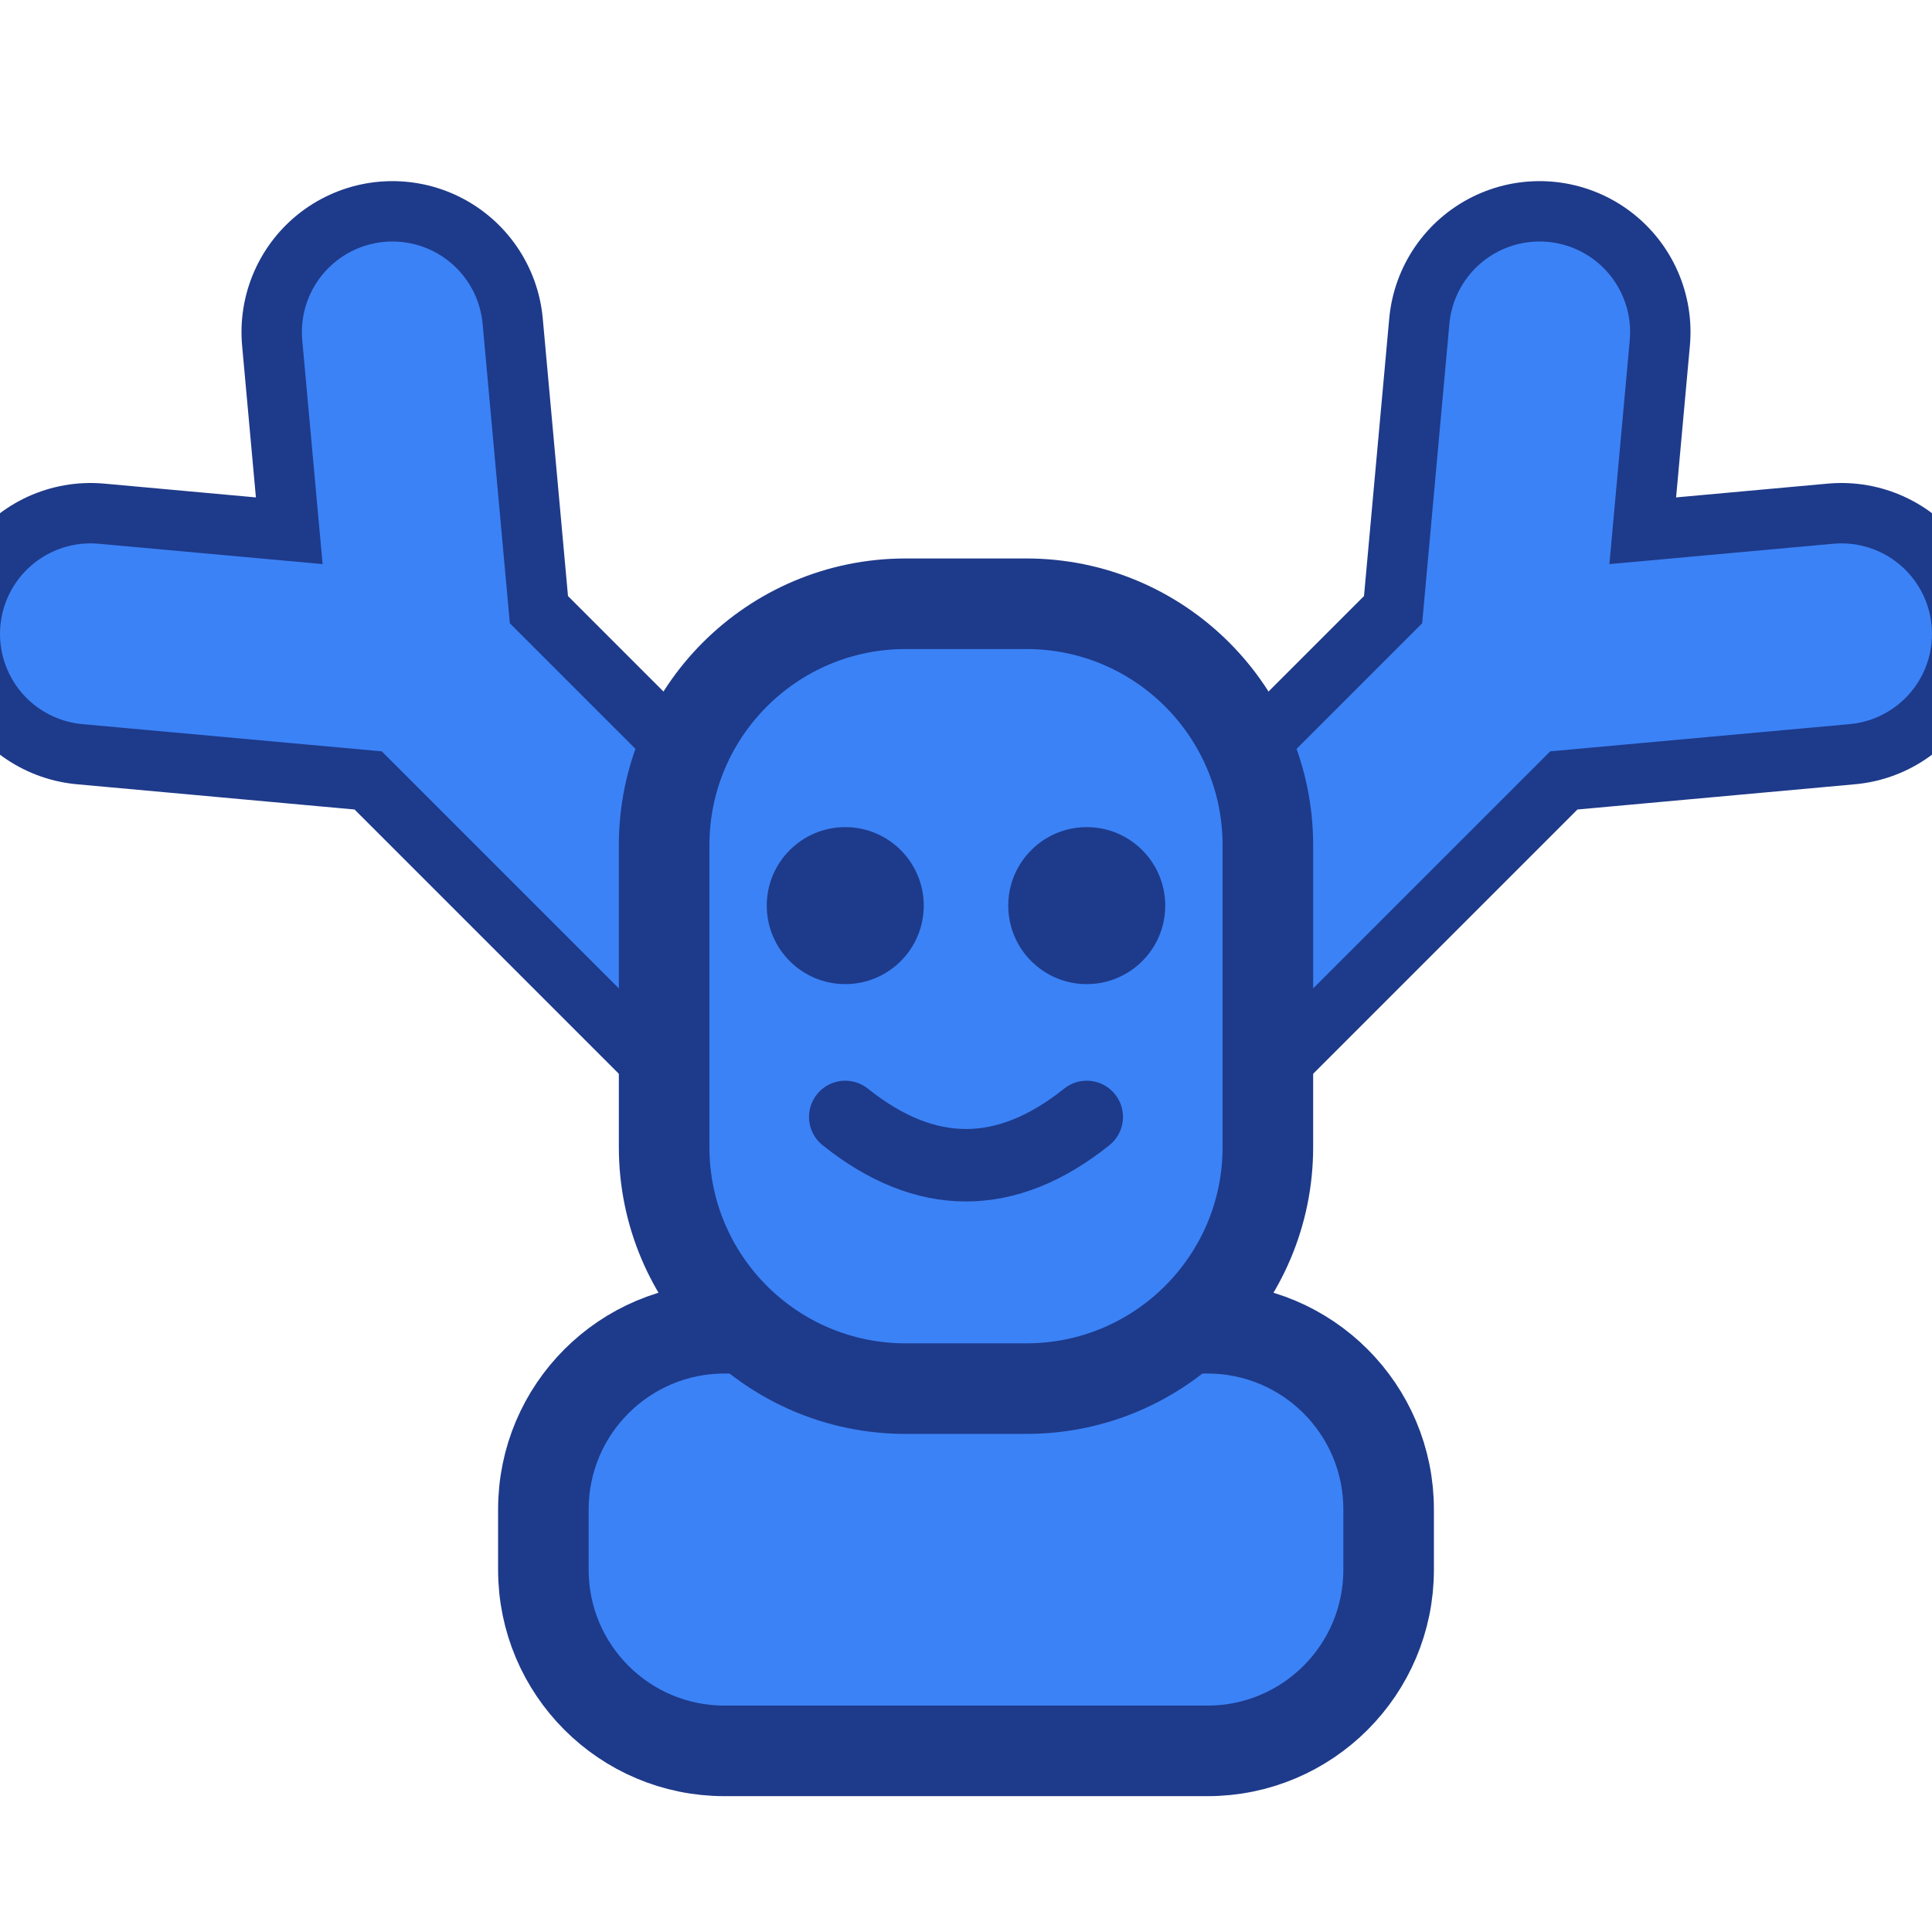
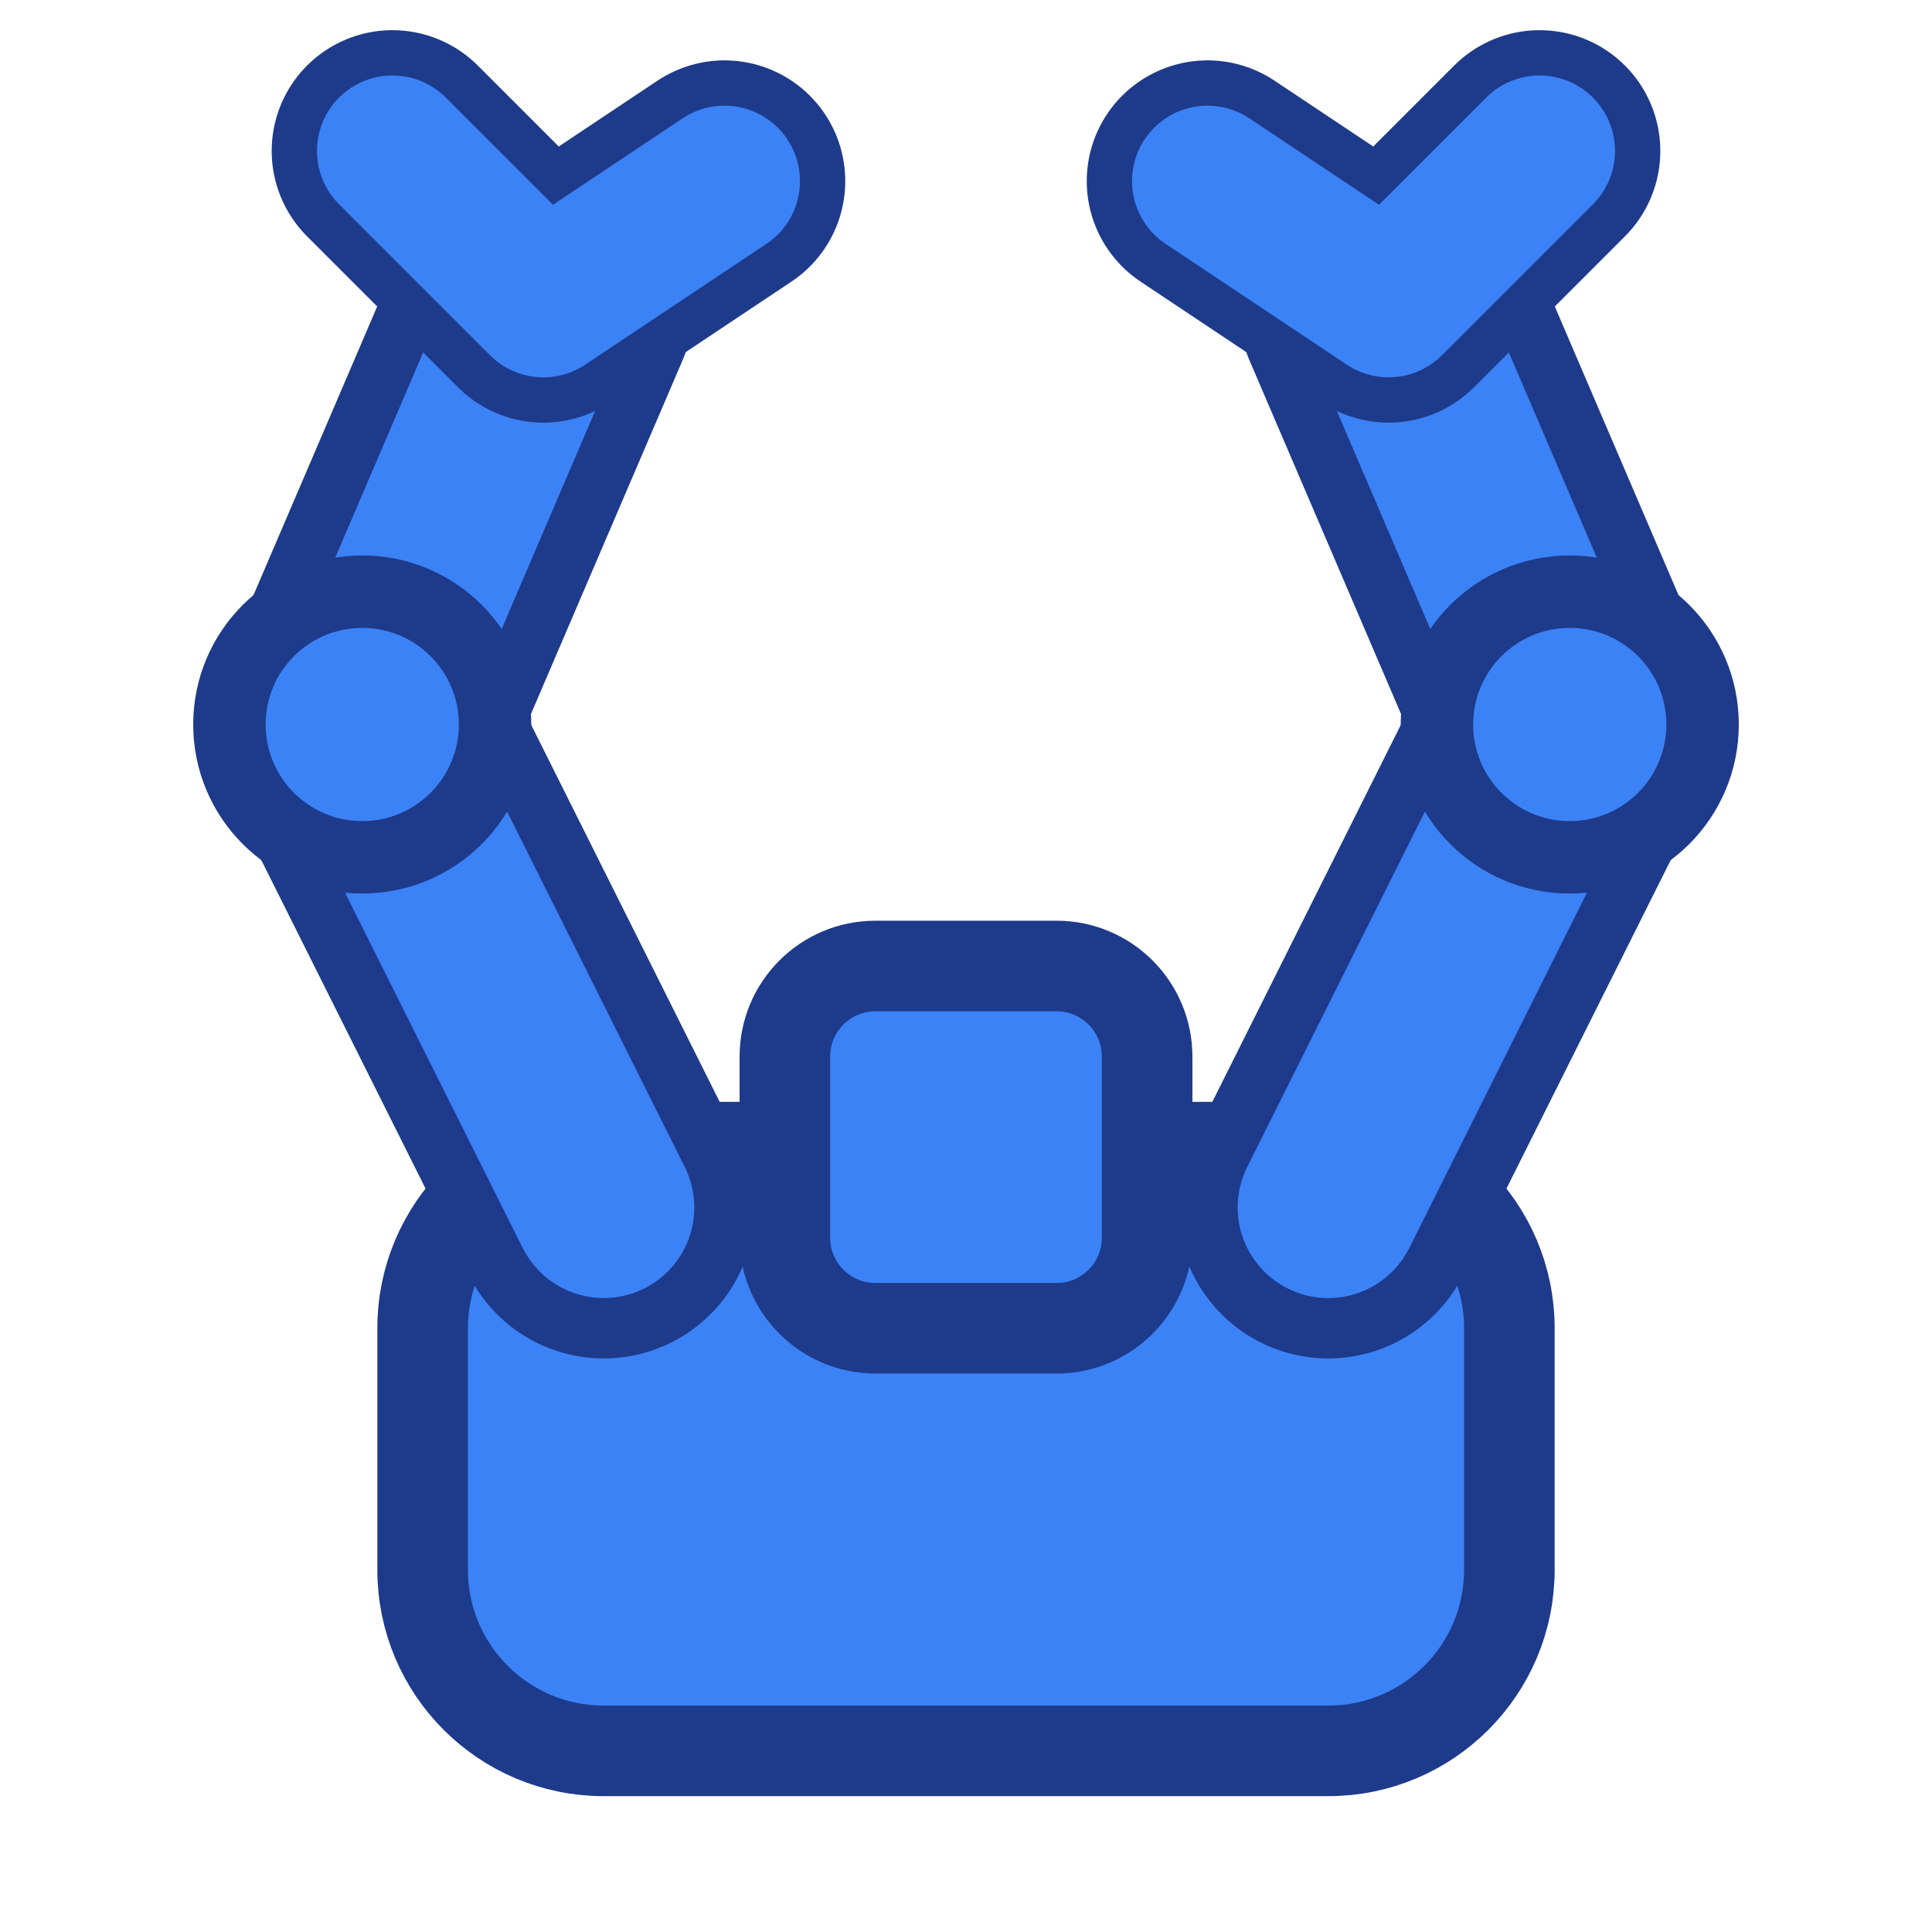
<svg xmlns="http://www.w3.org/2000/svg" viewBox="0 0 32 32">
-   <rect x="9" y="22" width="14" height="7" rx="3" fill="#3b82f6" stroke="#1e3a8a" stroke-width="1.5" />
-   <path d="M12 16 L7 11M7 11 l-5.5 -0.5M7 11 l-0.5 -5.5" stroke="#1e3a8a" stroke-width="5" fill="none" stroke-linecap="round" stroke-linejoin="round" />
-   <path d="M12 16 L7 11M7 11 l-5.5 -0.5M7 11 l-0.5 -5.5" stroke="#3b82f6" stroke-width="3" fill="none" stroke-linecap="round" stroke-linejoin="round" />
-   <path d="M20 16 L25 11M25 11 l0.5 -5.5M25 11 l5.5 -0.5" stroke="#1e3a8a" stroke-width="5" fill="none" stroke-linecap="round" stroke-linejoin="round" transform="rotate(0 20 16)" />
-   <path d="M20 16 L25 11M25 11 l0.5 -5.5M25 11 l5.5 -0.5" stroke="#3b82f6" stroke-width="3" fill="none" stroke-linecap="round" stroke-linejoin="round" transform="rotate(0 20 16)" />
-   <rect x="11" y="10" width="10" height="13" rx="4" fill="#3b82f6" stroke="#1e3a8a" stroke-width="1.5" />
-   <circle cx="14" cy="15" r="1.3" fill="#1e3a8a" />
-   <circle cx="18" cy="15" r="1.3" fill="#1e3a8a" />
-   <path d="M14 18.5 q2 1.6 4 0" stroke="#1e3a8a" stroke-width="1.2" fill="none" stroke-linecap="round" />
+   <rect x="7" y="19" width="18" height="10" rx="3" fill="#3b82f6" stroke="#1e3a8a" stroke-width="1.5" />
+   <path d="M10 20 L6 12 L9 5" stroke="#1e3a8a" stroke-width="5" fill="none" stroke-linecap="round" stroke-linejoin="round" />
+   <path d="M10 20 L6 12 L9 5" stroke="#3b82f6" stroke-width="3" fill="none" stroke-linecap="round" stroke-linejoin="round" />
+   <path d="M6.5 2.5 L9 5 L12 3" stroke="#1e3a8a" stroke-width="4" fill="none" stroke-linecap="round" stroke-linejoin="round" />
+   <path d="M6.5 2.5 L9 5 L12 3" stroke="#3b82f6" stroke-width="2.5" fill="none" stroke-linecap="round" stroke-linejoin="round" />
+   <circle cx="6" cy="12" r="2.2" fill="#3b82f6" stroke="#1e3a8a" stroke-width="1.2" />
+   <path d="M22 20 L26 12 L23 5" stroke="#1e3a8a" stroke-width="5" fill="none" stroke-linecap="round" stroke-linejoin="round" />
+   <path d="M22 20 L26 12 L23 5" stroke="#3b82f6" stroke-width="3" fill="none" stroke-linecap="round" stroke-linejoin="round" />
+   <path d="M25.5 2.5 L23 5 L20 3" stroke="#1e3a8a" stroke-width="4" fill="none" stroke-linecap="round" stroke-linejoin="round" />
+   <path d="M25.5 2.5 L23 5 L20 3" stroke="#3b82f6" stroke-width="2.5" fill="none" stroke-linecap="round" stroke-linejoin="round" />
+   <circle cx="26" cy="12" r="2.2" fill="#3b82f6" stroke="#1e3a8a" stroke-width="1.2" />
+   <rect x="13" y="16" width="6" height="6" rx="1.5" fill="#3b82f6" stroke="#1e3a8a" stroke-width="1.5" />
</svg>
